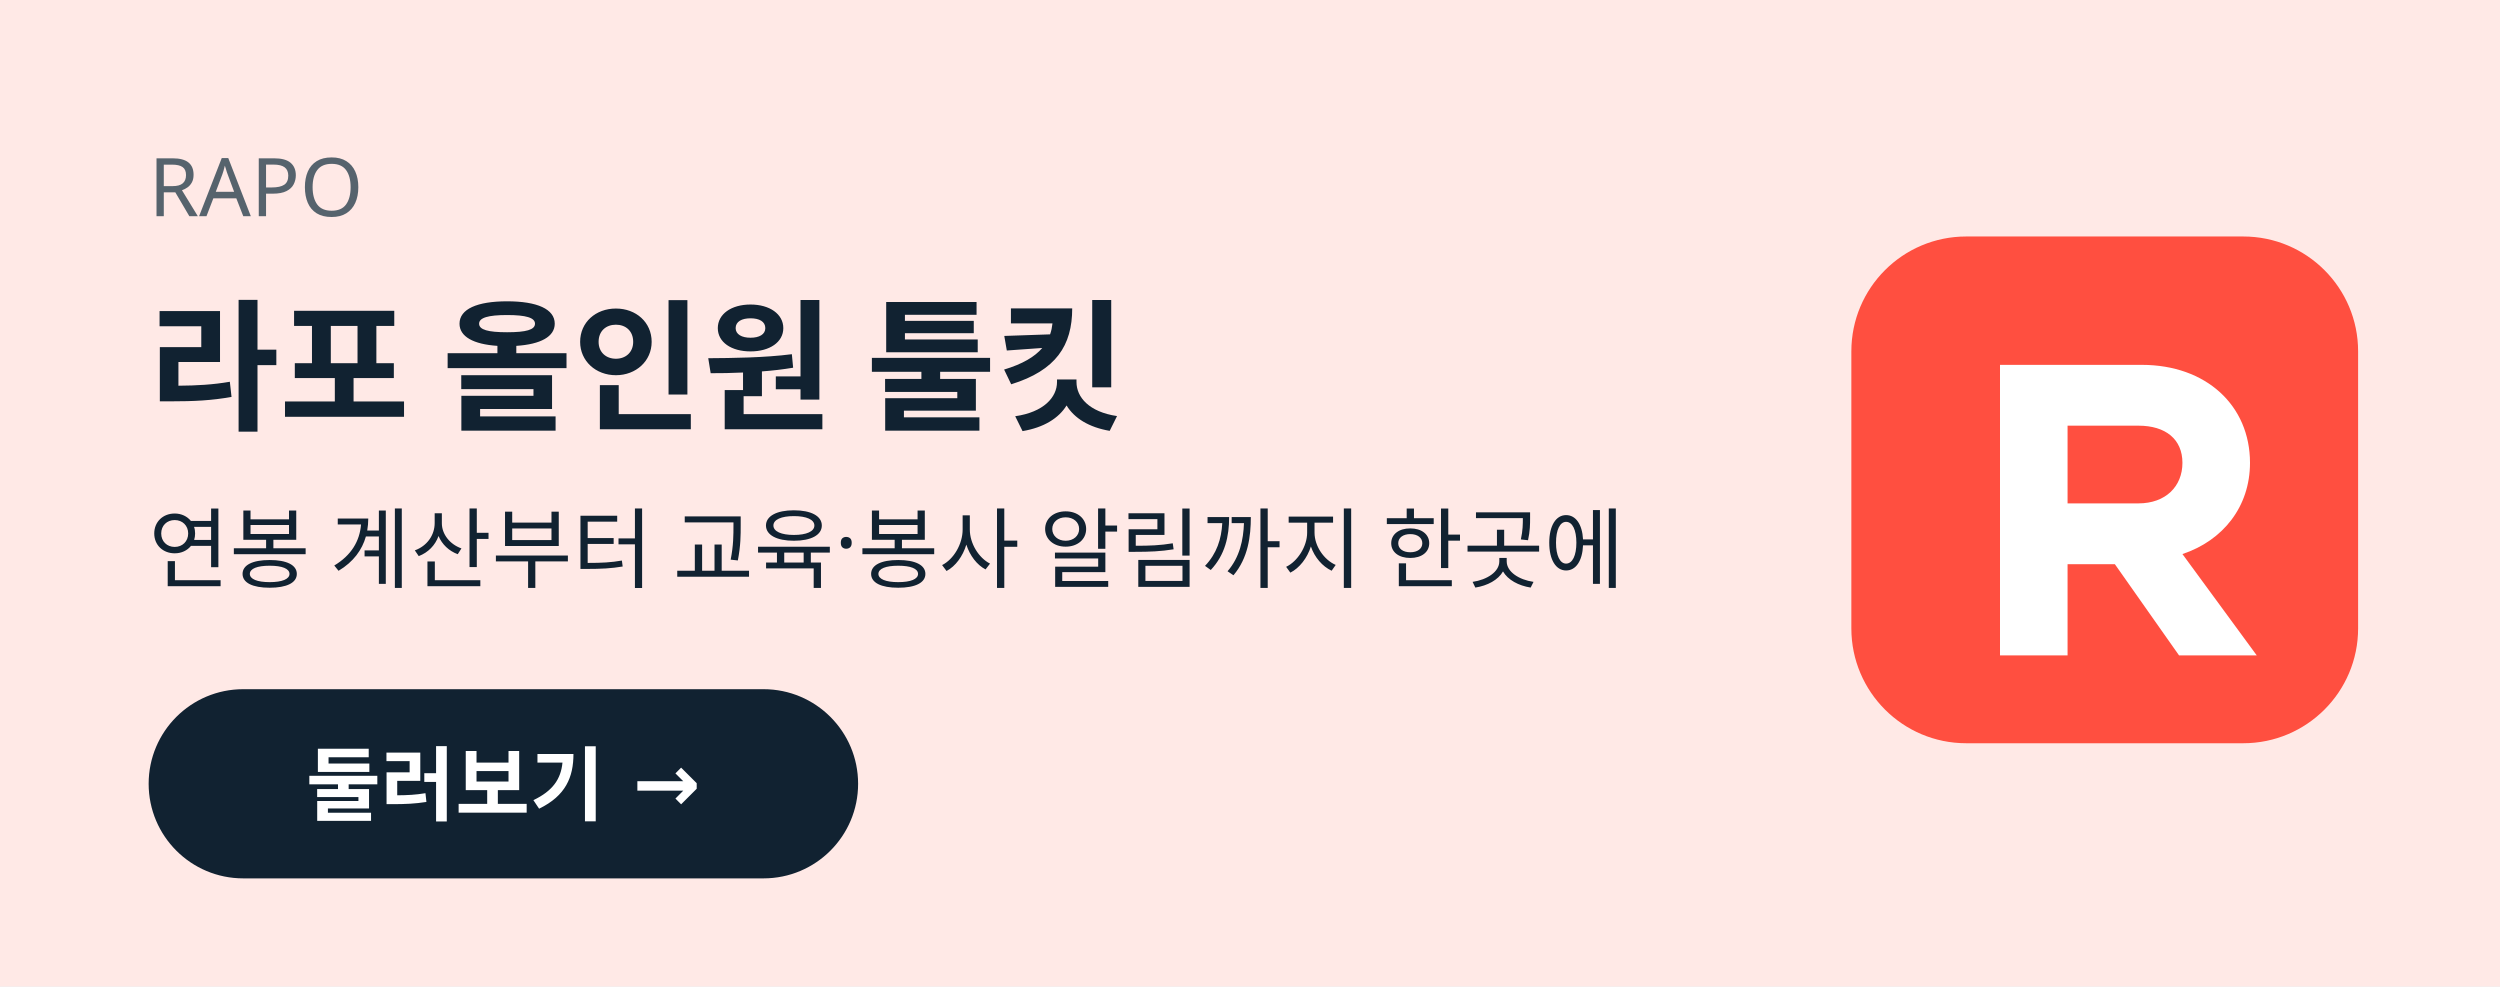
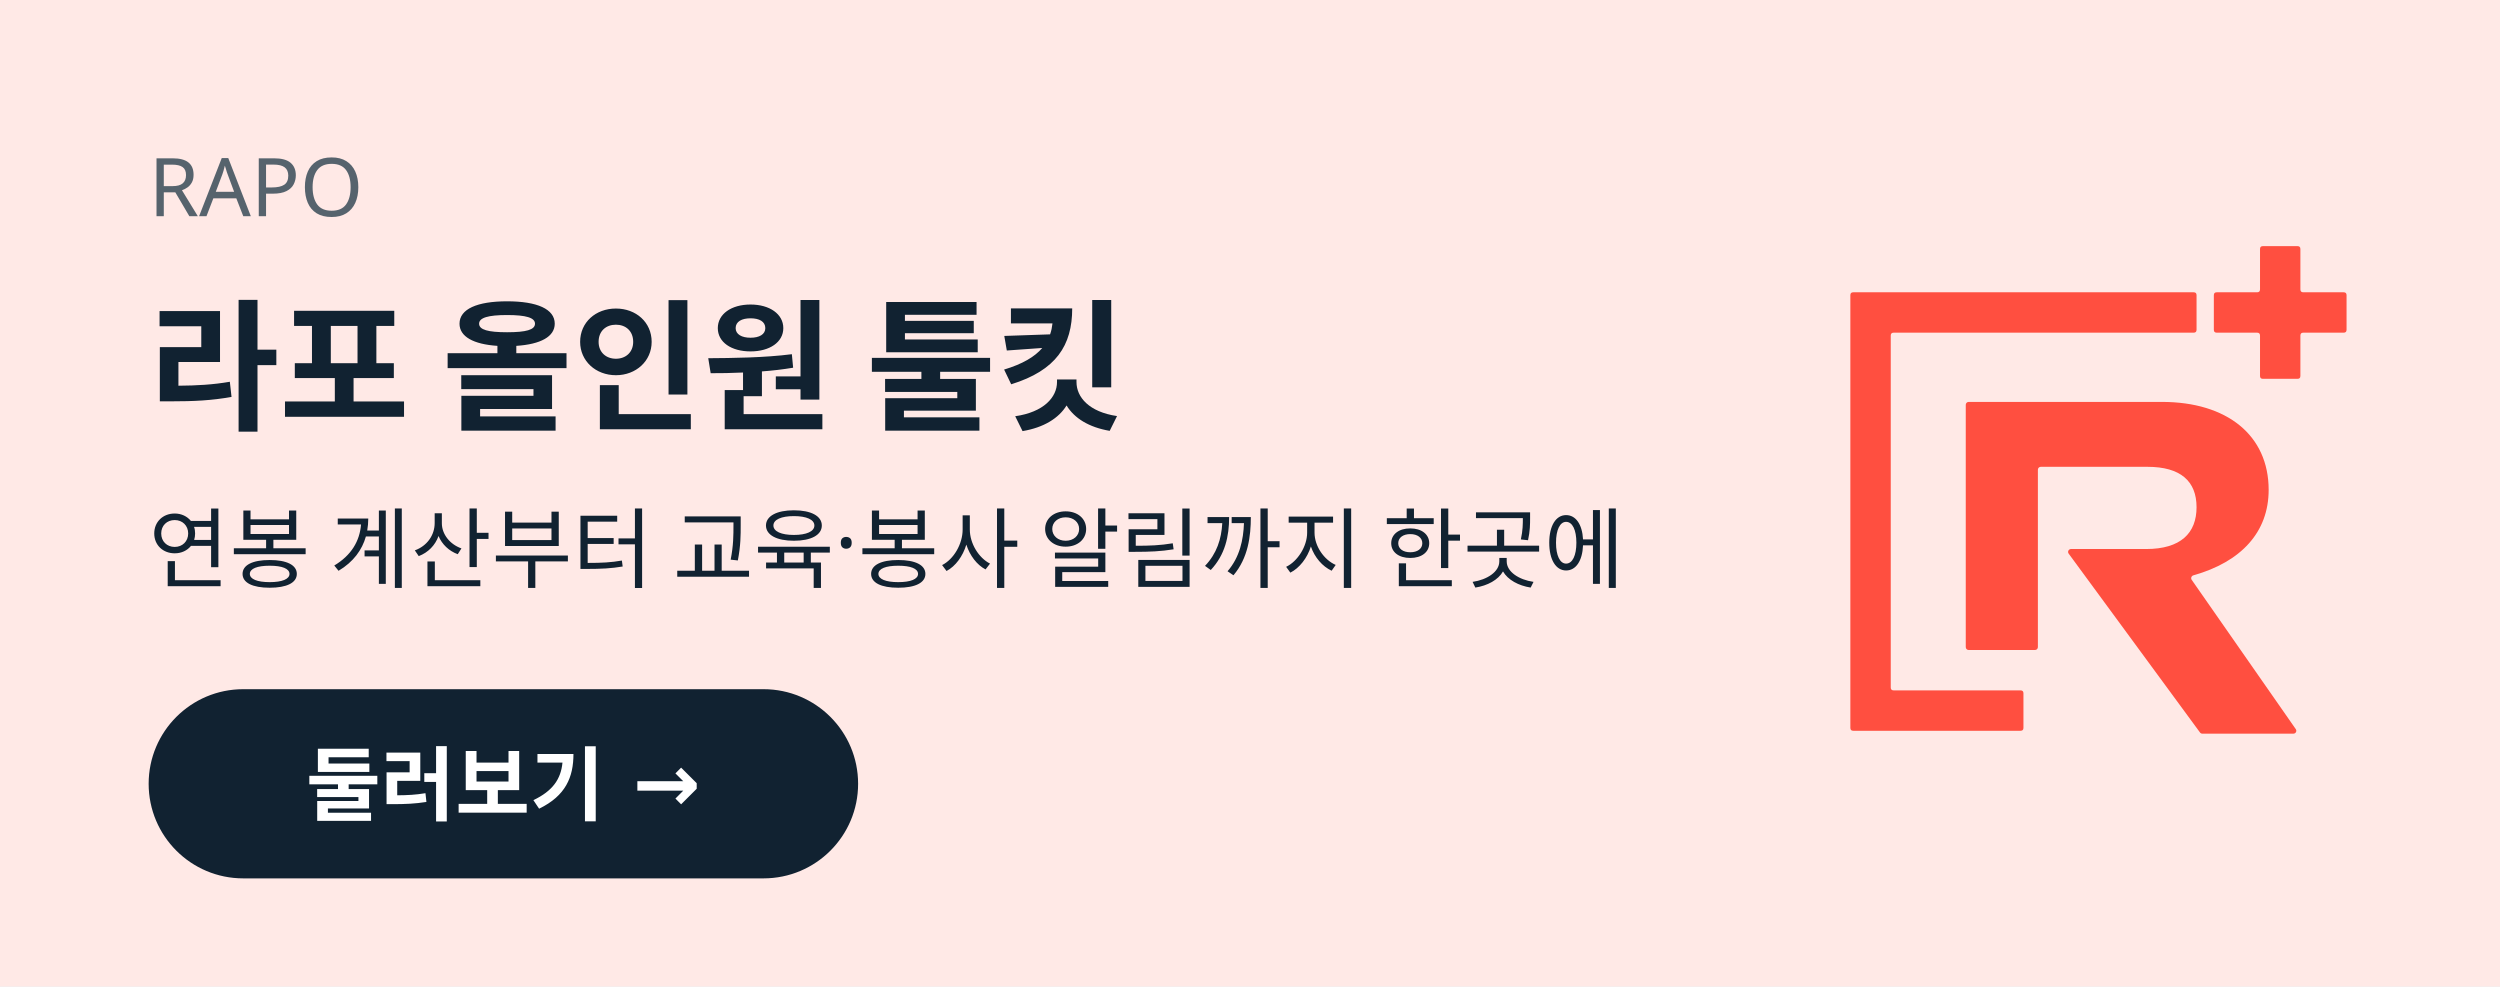
<svg xmlns="http://www.w3.org/2000/svg" width="740" height="292" viewBox="0 0 740 292" role="img" aria-label="RAPO 올인원 툴킷 — 연봉 계산부터 교육·봉사 알림까지 한곳에">
  <rect width="740" height="292" fill="#FFE9E6" />
  <text x="44" y="64" font-family="Pretendard, 'Apple SD Gothic Neo', 'Noto Sans KR', sans-serif" font-size="24" fill="#56636D">RAPO</text>
  <text x="44" y="124" font-family="Pretendard, 'Apple SD Gothic Neo', 'Noto Sans KR', sans-serif" font-size="42" font-weight="700" fill="#112231">라포 올인원 툴킷</text>
  <text x="44" y="172" font-family="Pretendard, 'Apple SD Gothic Neo', 'Noto Sans KR', sans-serif" font-size="26" fill="#112231">연봉 계산부터 교육·봉사 알림까지 한곳에</text>
  <rect x="44" y="204" width="210" height="56" rx="28" fill="#112231" />
  <text x="149" y="241" text-anchor="middle" font-family="Pretendard, 'Apple SD Gothic Neo', 'Noto Sans KR', sans-serif" font-size="24" font-weight="700" fill="#FFFFFF">둘러보기 →</text>
-   <g transform="translate(548 70)">
-     <rect width="150" height="150" rx="34" fill="#FF4F40" />
-     <path d="M44 38h42c19 0 32 12 32 29 0 13-8 23-20 27l22 30h-23l-19-27H64v27H44V38zm20 18v23h21c8 0 13-5 13-12s-5-11-13-11H64z" fill="#FFFFFF" />
+   <g transform="translate(546 72) scale(4.65)">
+     <path d="M0.367 3.305C0.367 3.183 0.428 3.122 0.551 3.122H22.22C22.342 3.122 22.404 3.183 22.404 3.305V5.509C22.404 5.631 22.342 5.693 22.22 5.693H3.122C2.999 5.693 2.938 5.754 2.938 5.876V28.28C2.938 28.402 2.999 28.463 3.122 28.463H11.202C11.324 28.463 11.385 28.525 11.385 28.647V30.851C11.385 30.973 11.324 31.034 11.202 31.034H0.551C0.428 31.034 0.367 30.973 0.367 30.851V3.305Z" fill="#FF4F40" />
+     <path d="M26.444 0.367C26.444 0.245 26.505 0.184 26.627 0.184H28.831C28.953 0.184 29.014 0.245 29.014 0.367V2.938C29.014 3.061 29.076 3.122 29.198 3.122H31.769C31.891 3.122 31.953 3.183 31.953 3.306V5.509C31.953 5.632 31.891 5.693 31.769 5.693H29.198C29.076 5.693 29.014 5.754 29.014 5.876V8.447C29.014 8.57 28.953 8.631 28.831 8.631H26.627C26.505 8.631 26.444 8.57 26.444 8.447V5.876C26.444 5.754 26.382 5.693 26.26 5.693H23.689C23.567 5.693 23.505 5.632 23.505 5.509V3.306C23.505 3.183 23.567 3.122 23.689 3.122H26.26C26.382 3.122 26.444 3.061 26.444 2.938V0.367Z" fill="#FF4F40" />
+     <path d="M7.713 10.284C7.713 10.182 7.795 10.1 7.896 10.1H20.2C24.332 10.1 26.994 12.212 26.994 15.701C26.994 18.381 25.255 20.279 22.2 21.141C22.077 21.176 22.023 21.322 22.096 21.427L28.721 30.93C28.806 31.051 28.719 31.218 28.571 31.218H22.772C22.714 31.218 22.659 31.19 22.624 31.143L14.263 19.758C14.174 19.637 14.26 19.465 14.411 19.465H19.19C21.393 19.465 22.404 18.456 22.404 16.803C22.404 15.15 21.393 14.232 19.282 14.232H12.487C12.386 14.232 12.304 14.314 12.304 14.416V25.709C12.304 25.811 12.221 25.893 12.12 25.893H7.896C7.795 25.893 7.713 25.811 7.713 25.709V10.284Z" fill="#FF4F40" />
  </g>
</svg>
